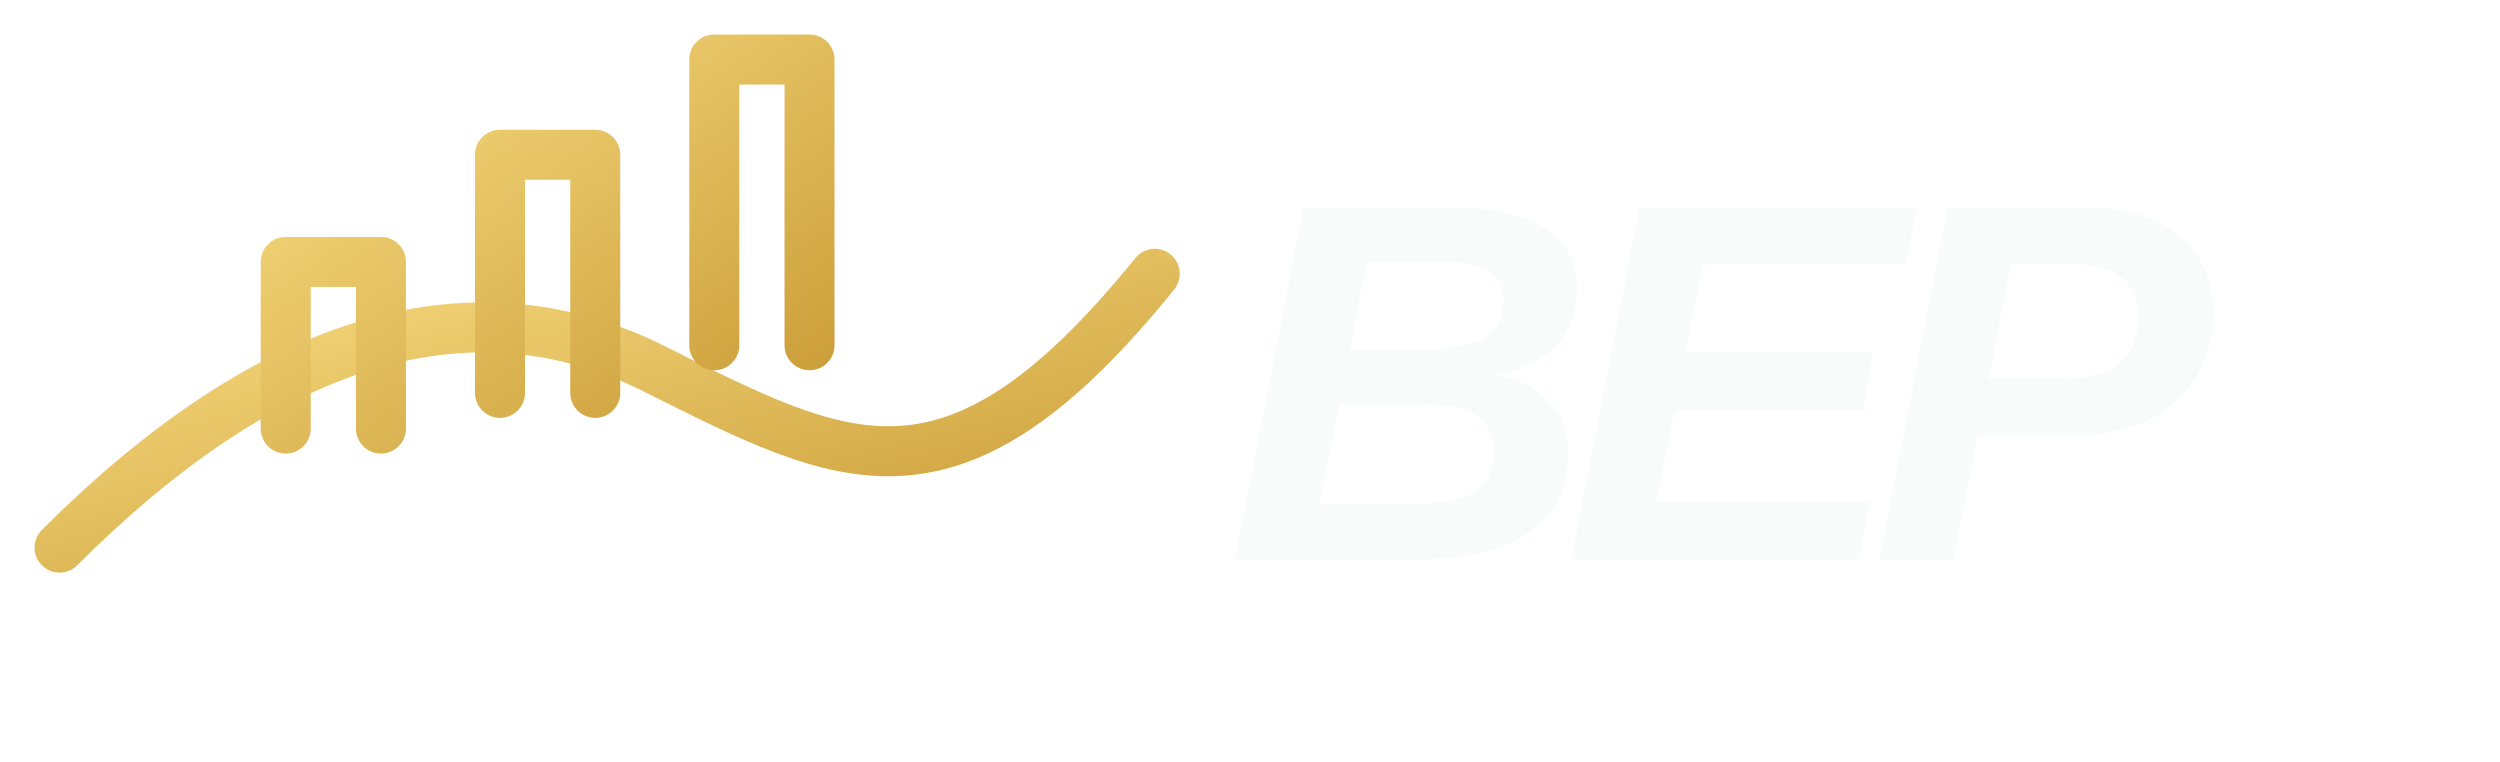
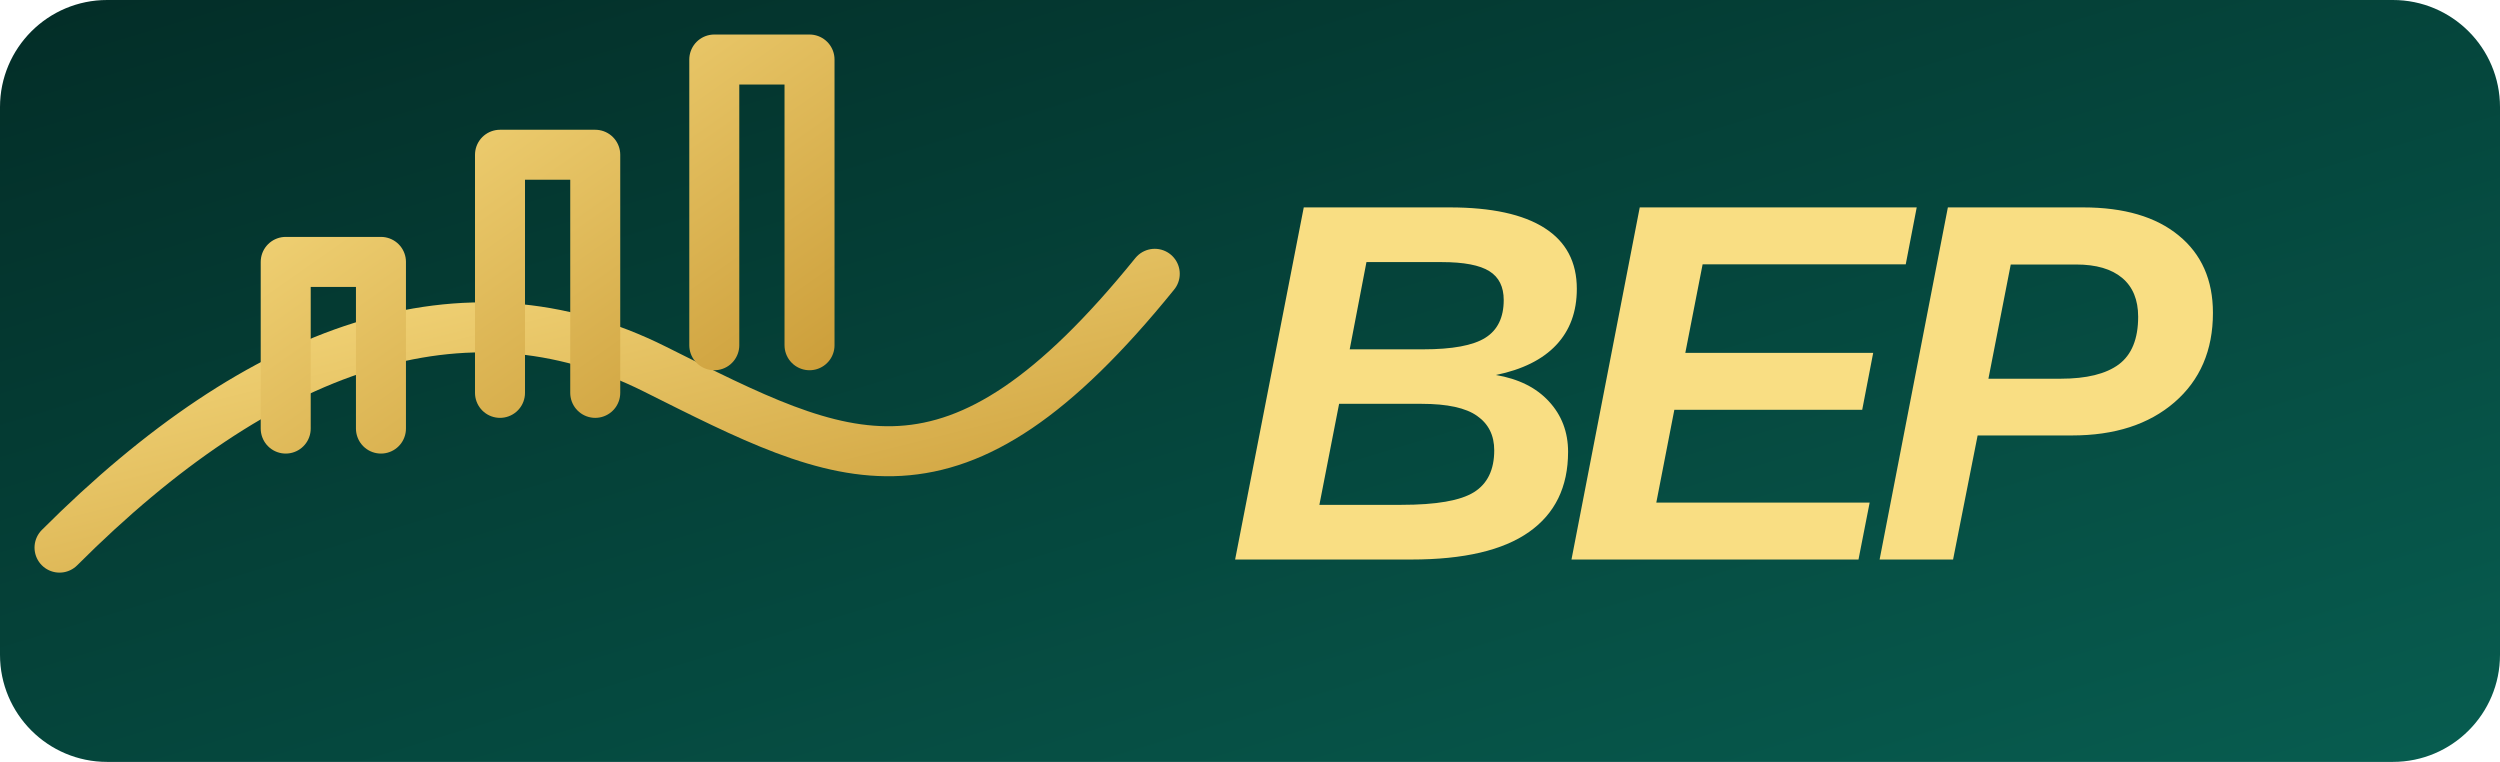
<svg xmlns="http://www.w3.org/2000/svg" viewBox="0 0 210 64" role="img" aria-label="BEP">
  <defs>
+     <linearGradient id="bg" x1="0" y1="0" x2="1" y2="1">
+       <stop stop-color="#032d27" />
+       <stop offset="1" stop-color="#075d50" />
+     </linearGradient>
    <linearGradient id="g" x1="0" y1="0" x2="1" y2="1">
      <stop stop-color="#F9DE83" />
      <stop offset="1" stop-color="#C99A35" />
    </linearGradient>
  </defs>
+   <rect x="0" y="0" width="210" height="64" rx="9" fill="url(#bg)" />
  <g fill="none" stroke="url(#g)" stroke-width="4.2" stroke-linecap="round" stroke-linejoin="round">
    <path d="M5 46C22 29 39 23 55 31s25 13 42-8" />
    <path d="M24 36V22h8v14M42 33V13h8v20M60 29V5h8v24" />
  </g>
-   <text x="103" y="47" fill="#F7FBF9" font-family="Arial,Helvetica,sans-serif" font-size="43" font-style="italic" font-weight="700" letter-spacing="-2.8">BEP</text>
+   <text x="103" y="47" fill="#F9DE83" font-family="Arial,Helvetica,sans-serif" font-size="43" font-style="italic" font-weight="700" letter-spacing="-2.8">BEP</text>
</svg>
